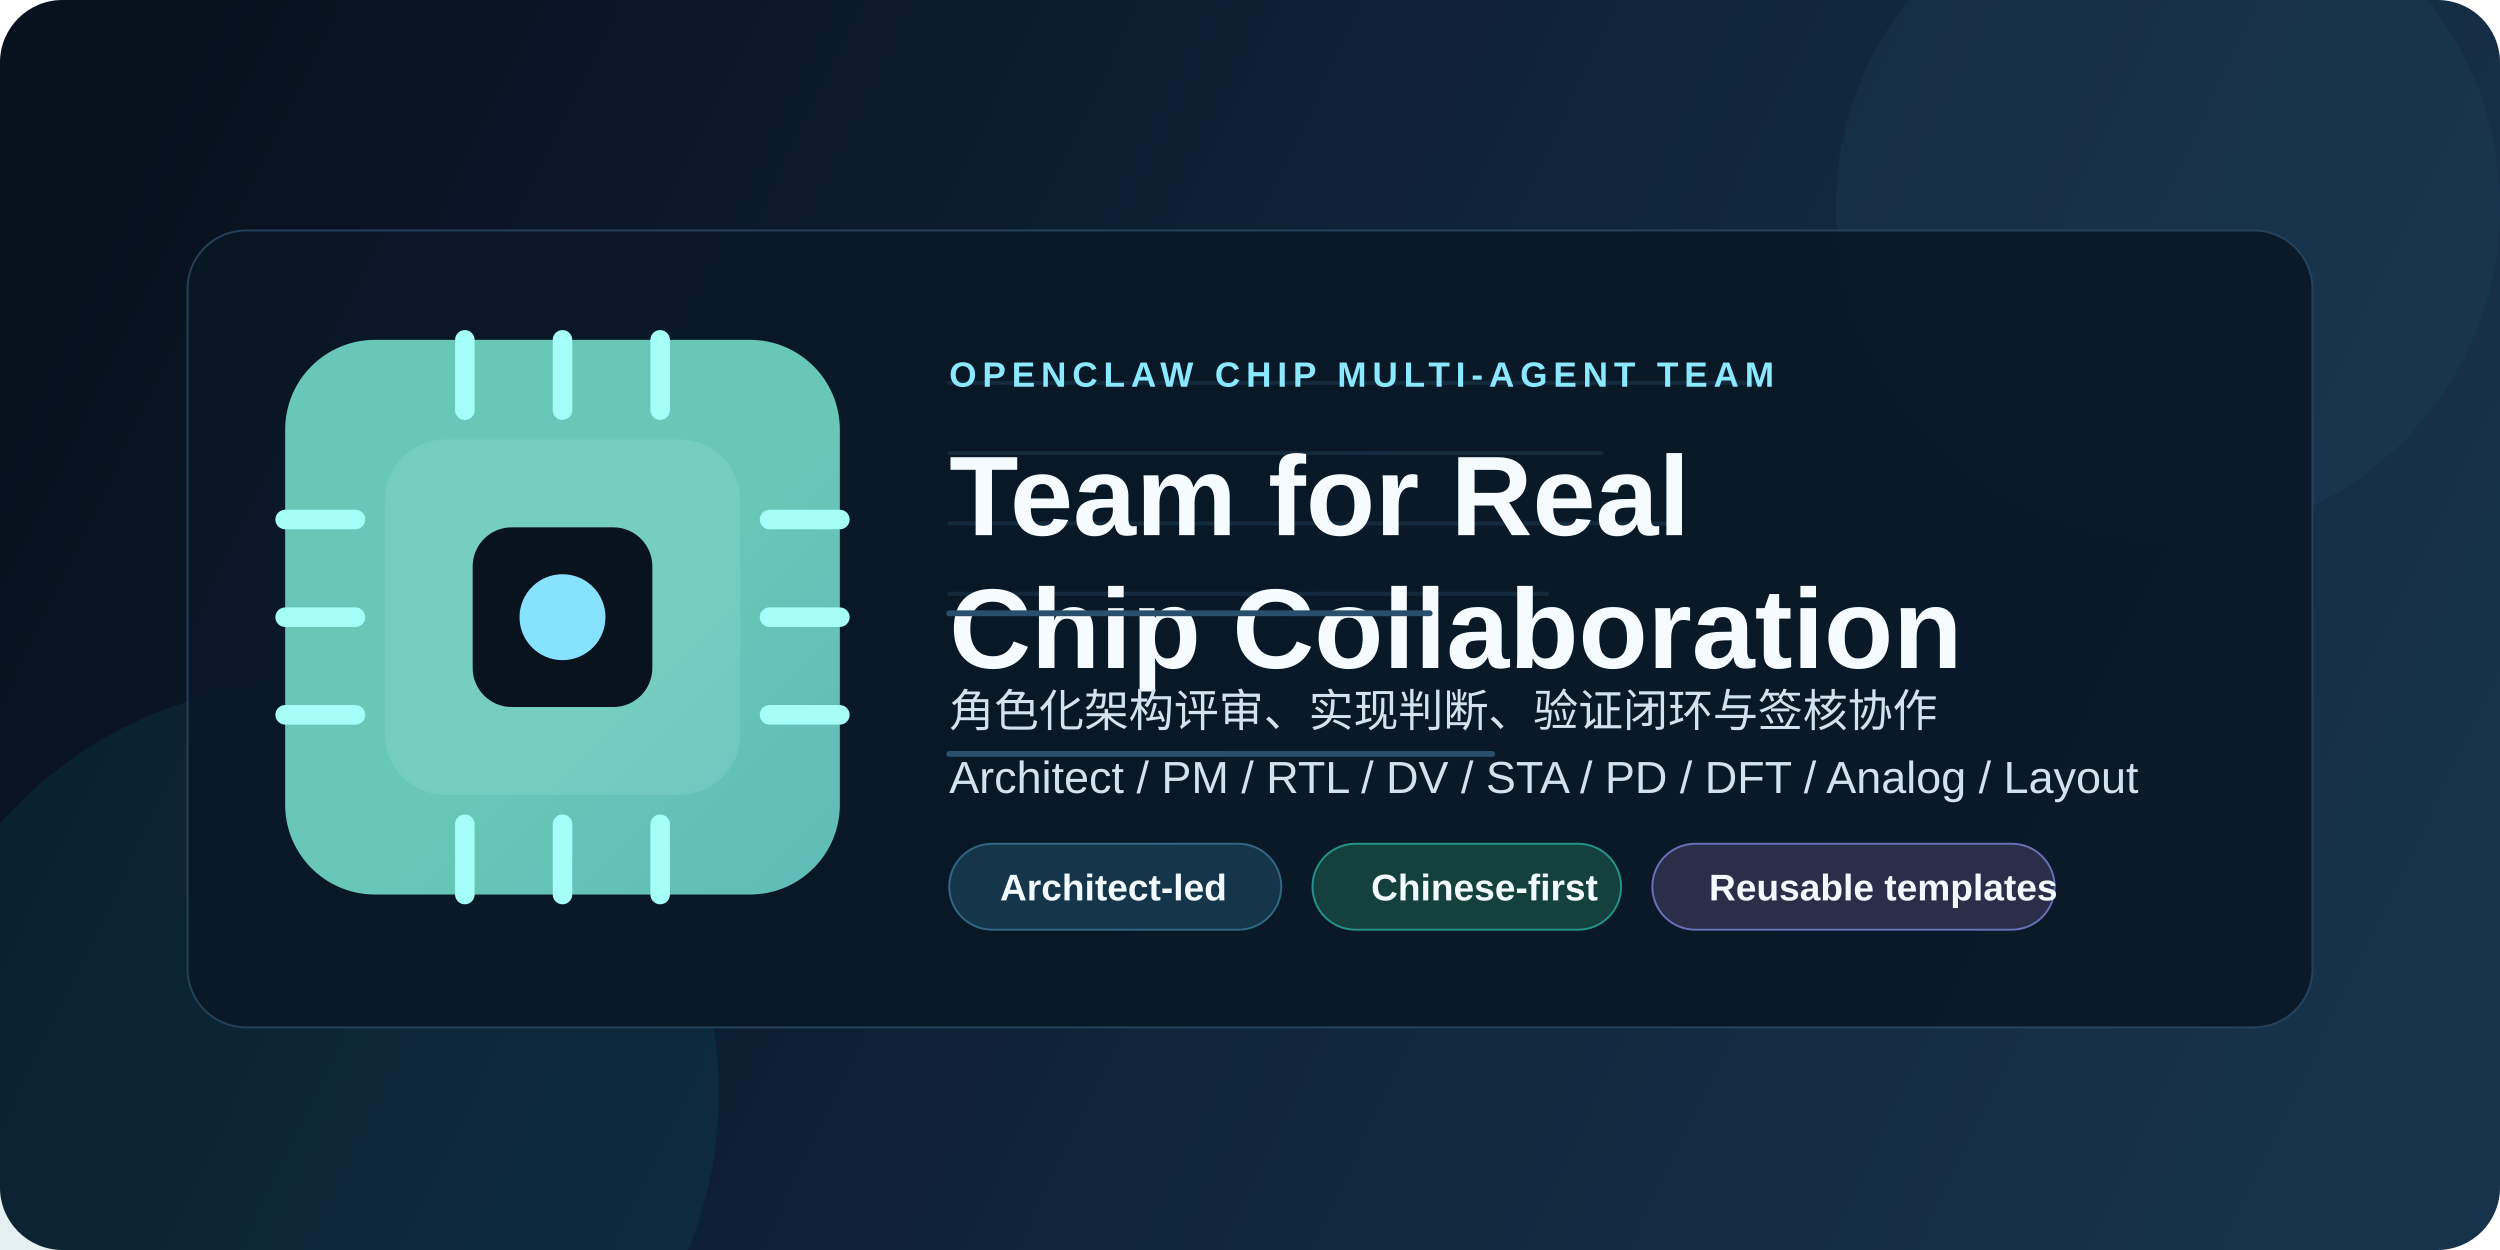
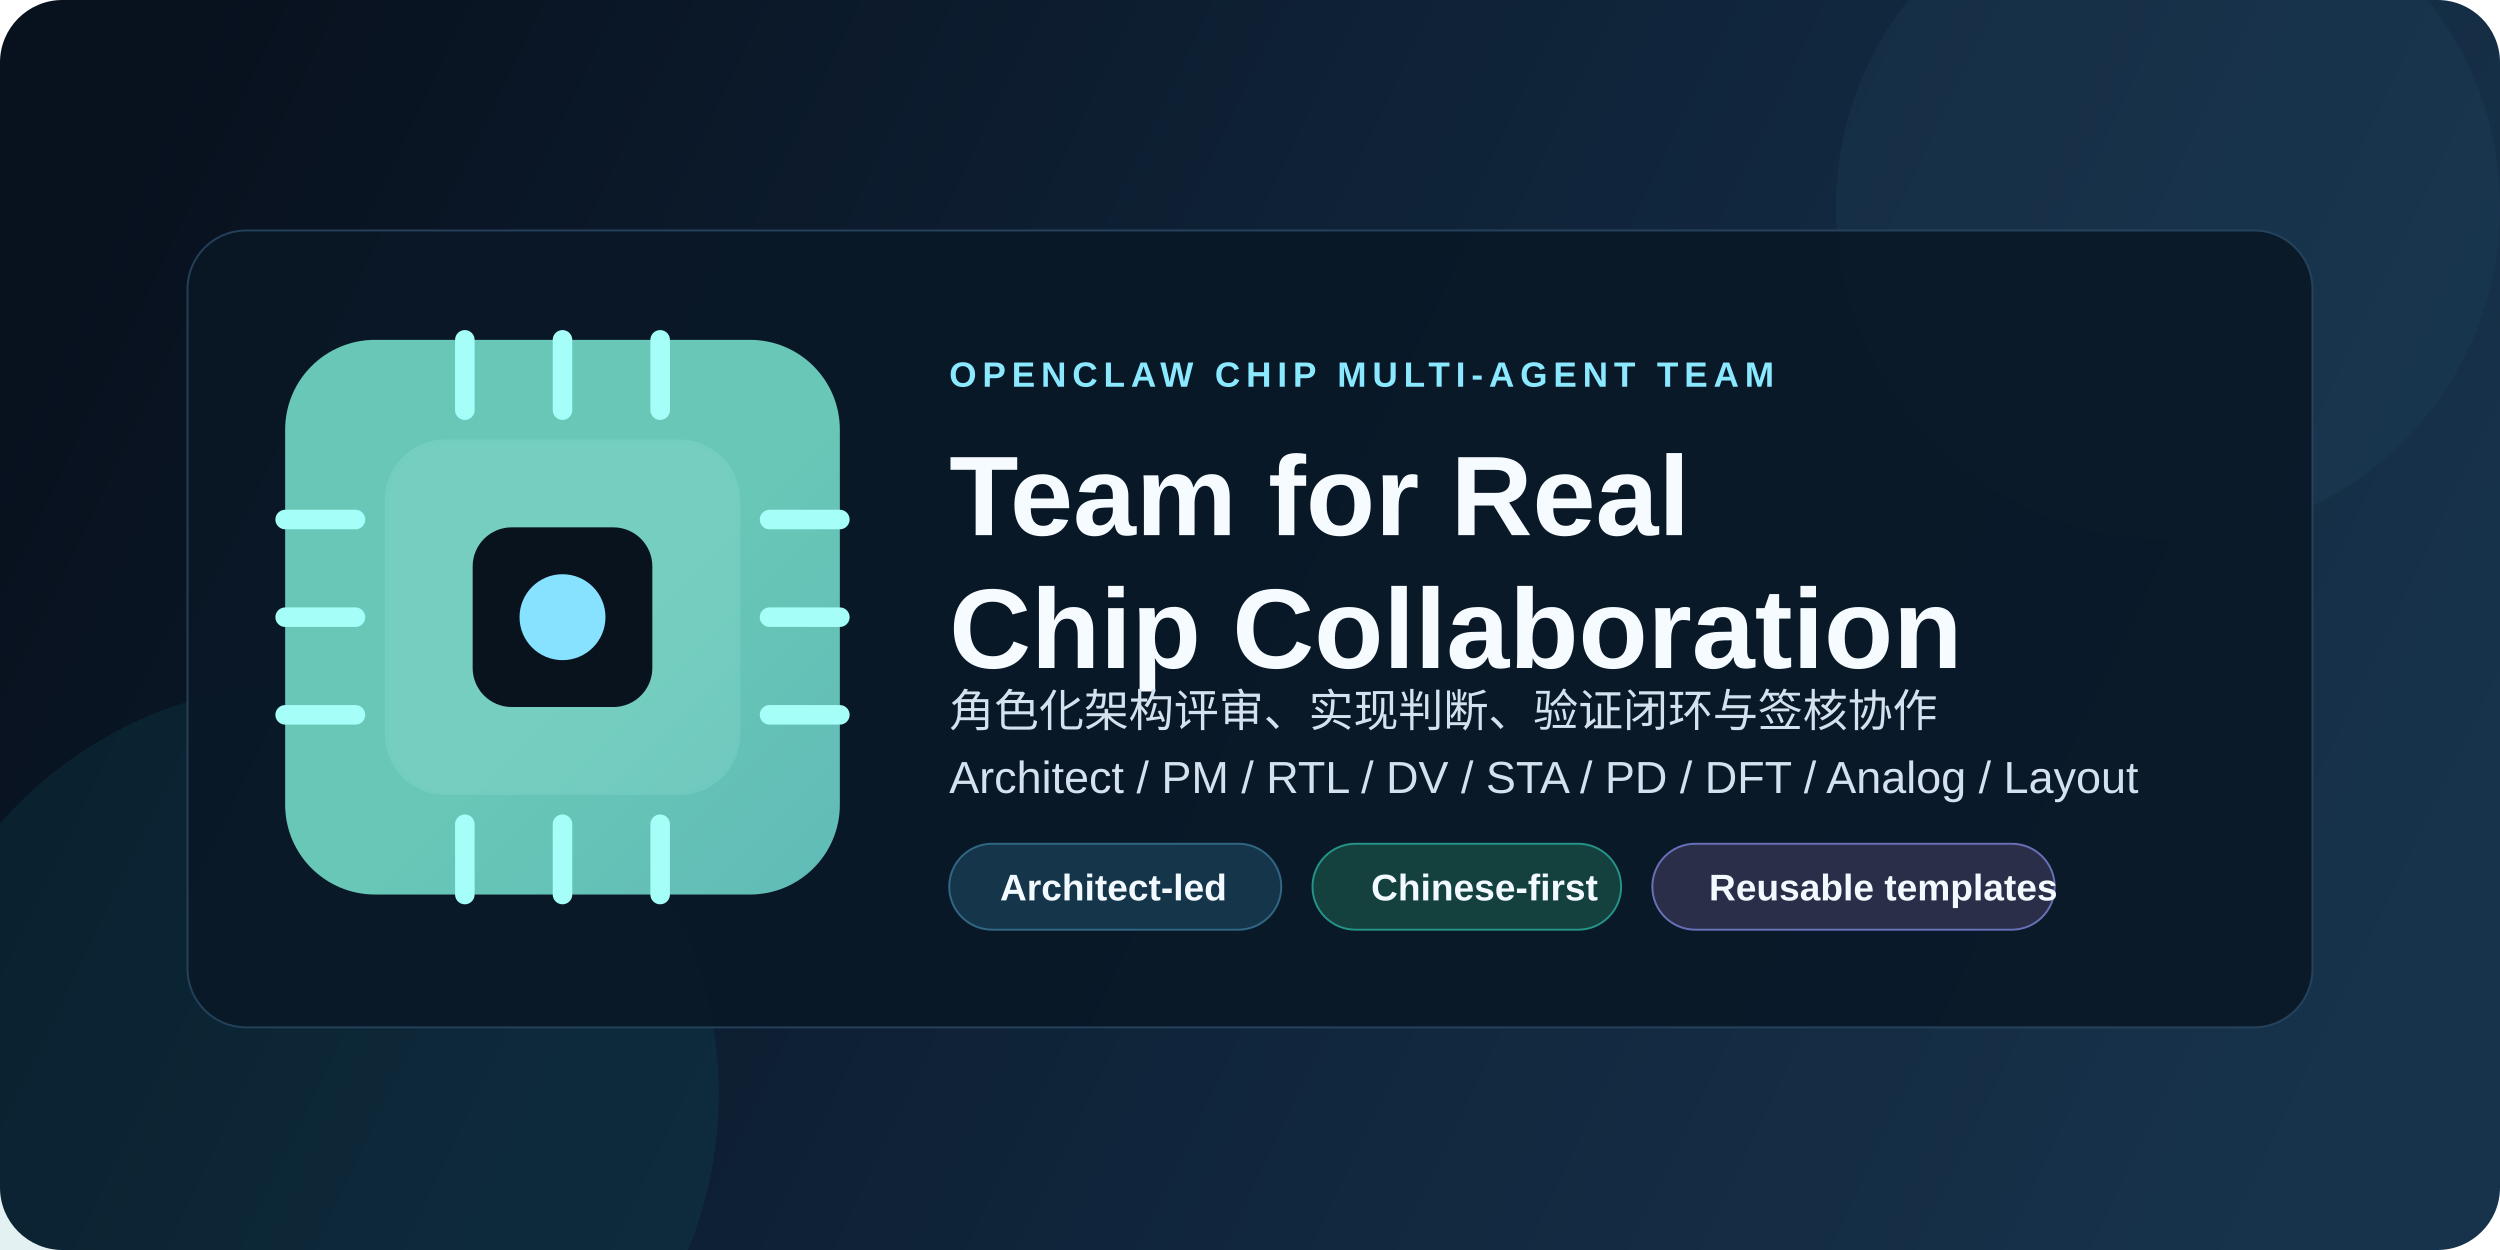
<svg xmlns="http://www.w3.org/2000/svg" width="1280" height="640" viewBox="0 0 1280 640">
  <defs>
    <linearGradient id="bg" x1="80" y1="60" x2="1200" y2="600" gradientUnits="userSpaceOnUse">
      <stop offset="0" stop-color="#08111E" />
      <stop offset="0.55" stop-color="#10253B" />
      <stop offset="1" stop-color="#17334C" />
    </linearGradient>
    <linearGradient id="chip" x1="150" y1="170" x2="410" y2="430" gradientUnits="userSpaceOnUse">
      <stop offset="0" stop-color="#68C7B7" />
      <stop offset="1" stop-color="#58AEB7" />
    </linearGradient>
  </defs>
  <rect x="0" y="0" width="1280" height="640" rx="32" fill="url(#bg)" />
  <circle cx="1110" cy="106" r="170" fill="#274C67" opacity="0.18" />
  <circle cx="158" cy="560" r="210" fill="#0E8A8D" opacity="0.12" />
  <rect x="96" y="118" width="1088" height="408" rx="30" fill="#091726" opacity="0.9" stroke="#27445F" />
-   <g opacity="0.4">
-     <path d="M486 196H900" stroke="#234560" stroke-width="2" stroke-linecap="round" />
-     <path d="M486 232H820" stroke="#234560" stroke-width="2" stroke-linecap="round" />
-     <path d="M486 268H860" stroke="#234560" stroke-width="2" stroke-linecap="round" />
-     <path d="M486 304H792" stroke="#234560" stroke-width="2" stroke-linecap="round" />
-   </g>
  <g transform="translate(146 174)">
    <rect x="0" y="0" width="284" height="284" rx="46" fill="url(#chip)" />
    <rect x="52" y="52" width="180" height="180" rx="30" fill="#C9FFF9" opacity="0.13" stroke="#B7FFF9" stroke-width="2" />
    <rect x="96" y="96" width="92" height="92" rx="20" fill="#08131E" />
    <circle cx="142" cy="142" r="22" fill="#87E2FF" />
    <path d="M36 92H0" stroke="#A5FFF8" stroke-width="10" stroke-linecap="round" />
    <path d="M36 142H0" stroke="#A5FFF8" stroke-width="10" stroke-linecap="round" />
    <path d="M36 192H0" stroke="#A5FFF8" stroke-width="10" stroke-linecap="round" />
    <path d="M284 92H248" stroke="#A5FFF8" stroke-width="10" stroke-linecap="round" />
    <path d="M284 142H248" stroke="#A5FFF8" stroke-width="10" stroke-linecap="round" />
    <path d="M284 192H248" stroke="#A5FFF8" stroke-width="10" stroke-linecap="round" />
    <path d="M92 36V0" stroke="#A5FFF8" stroke-width="10" stroke-linecap="round" />
    <path d="M142 36V0" stroke="#A5FFF8" stroke-width="10" stroke-linecap="round" />
    <path d="M192 36V0" stroke="#A5FFF8" stroke-width="10" stroke-linecap="round" />
    <path d="M92 284V248" stroke="#A5FFF8" stroke-width="10" stroke-linecap="round" />
    <path d="M142 284V248" stroke="#A5FFF8" stroke-width="10" stroke-linecap="round" />
    <path d="M192 284V248" stroke="#A5FFF8" stroke-width="10" stroke-linecap="round" />
  </g>
  <text x="486" y="198" fill="#8AE8FF" font-size="18" font-weight="700" letter-spacing="3" font-family="Arial, PingFang SC, sans-serif">
    OPENCLAW CHIP MULTI-AGENT TEAM
  </text>
  <text x="486" y="274" fill="#F5FBFF" font-size="58" font-weight="700" font-family="Arial, PingFang SC, sans-serif">
    <tspan x="486" dy="0">Team for Real</tspan>
    <tspan x="486" dy="68">Chip Collaboration</tspan>
  </text>
  <text x="486" y="372" fill="#D4E1EE" font-size="23" font-weight="500" font-family="Arial, PingFang SC, sans-serif">
    <tspan x="486" dy="0">角色化架构评审、实现判断、验证闭环与签核协作</tspan>
    <tspan x="486" dy="34">Architect / PM / RTL / DV / STA / PD / DFT / Analog / Layout</tspan>
  </text>
-   <g transform="translate(486 314)">
-     <line x1="0" y1="0" x2="246" y2="0" stroke="#28506C" stroke-width="3" stroke-linecap="round" />
-     <line x1="0" y1="72" x2="278" y2="72" stroke="#28506C" stroke-width="3" stroke-linecap="round" />
-   </g>
  <g transform="translate(486 432)">
    <rect x="0" y="0" width="170" height="44" rx="22" fill="#14354A" stroke="#316784" />
    <text x="26" y="29" fill="#F2FAFF" font-size="19" font-weight="600" font-family="Arial, PingFang SC, sans-serif">Architect-led</text>
    <rect x="186" y="0" width="158" height="44" rx="22" fill="#14403D" stroke="#249388" />
    <text x="216" y="29" fill="#F2FAFF" font-size="19" font-weight="600" font-family="Arial, PingFang SC, sans-serif">Chinese-first</text>
    <rect x="360" y="0" width="206" height="44" rx="22" fill="#2A2E48" stroke="#6970B7" />
    <text x="389" y="29" fill="#F2FAFF" font-size="19" font-weight="600" font-family="Arial, PingFang SC, sans-serif">Reusable templates</text>
  </g>
</svg>
